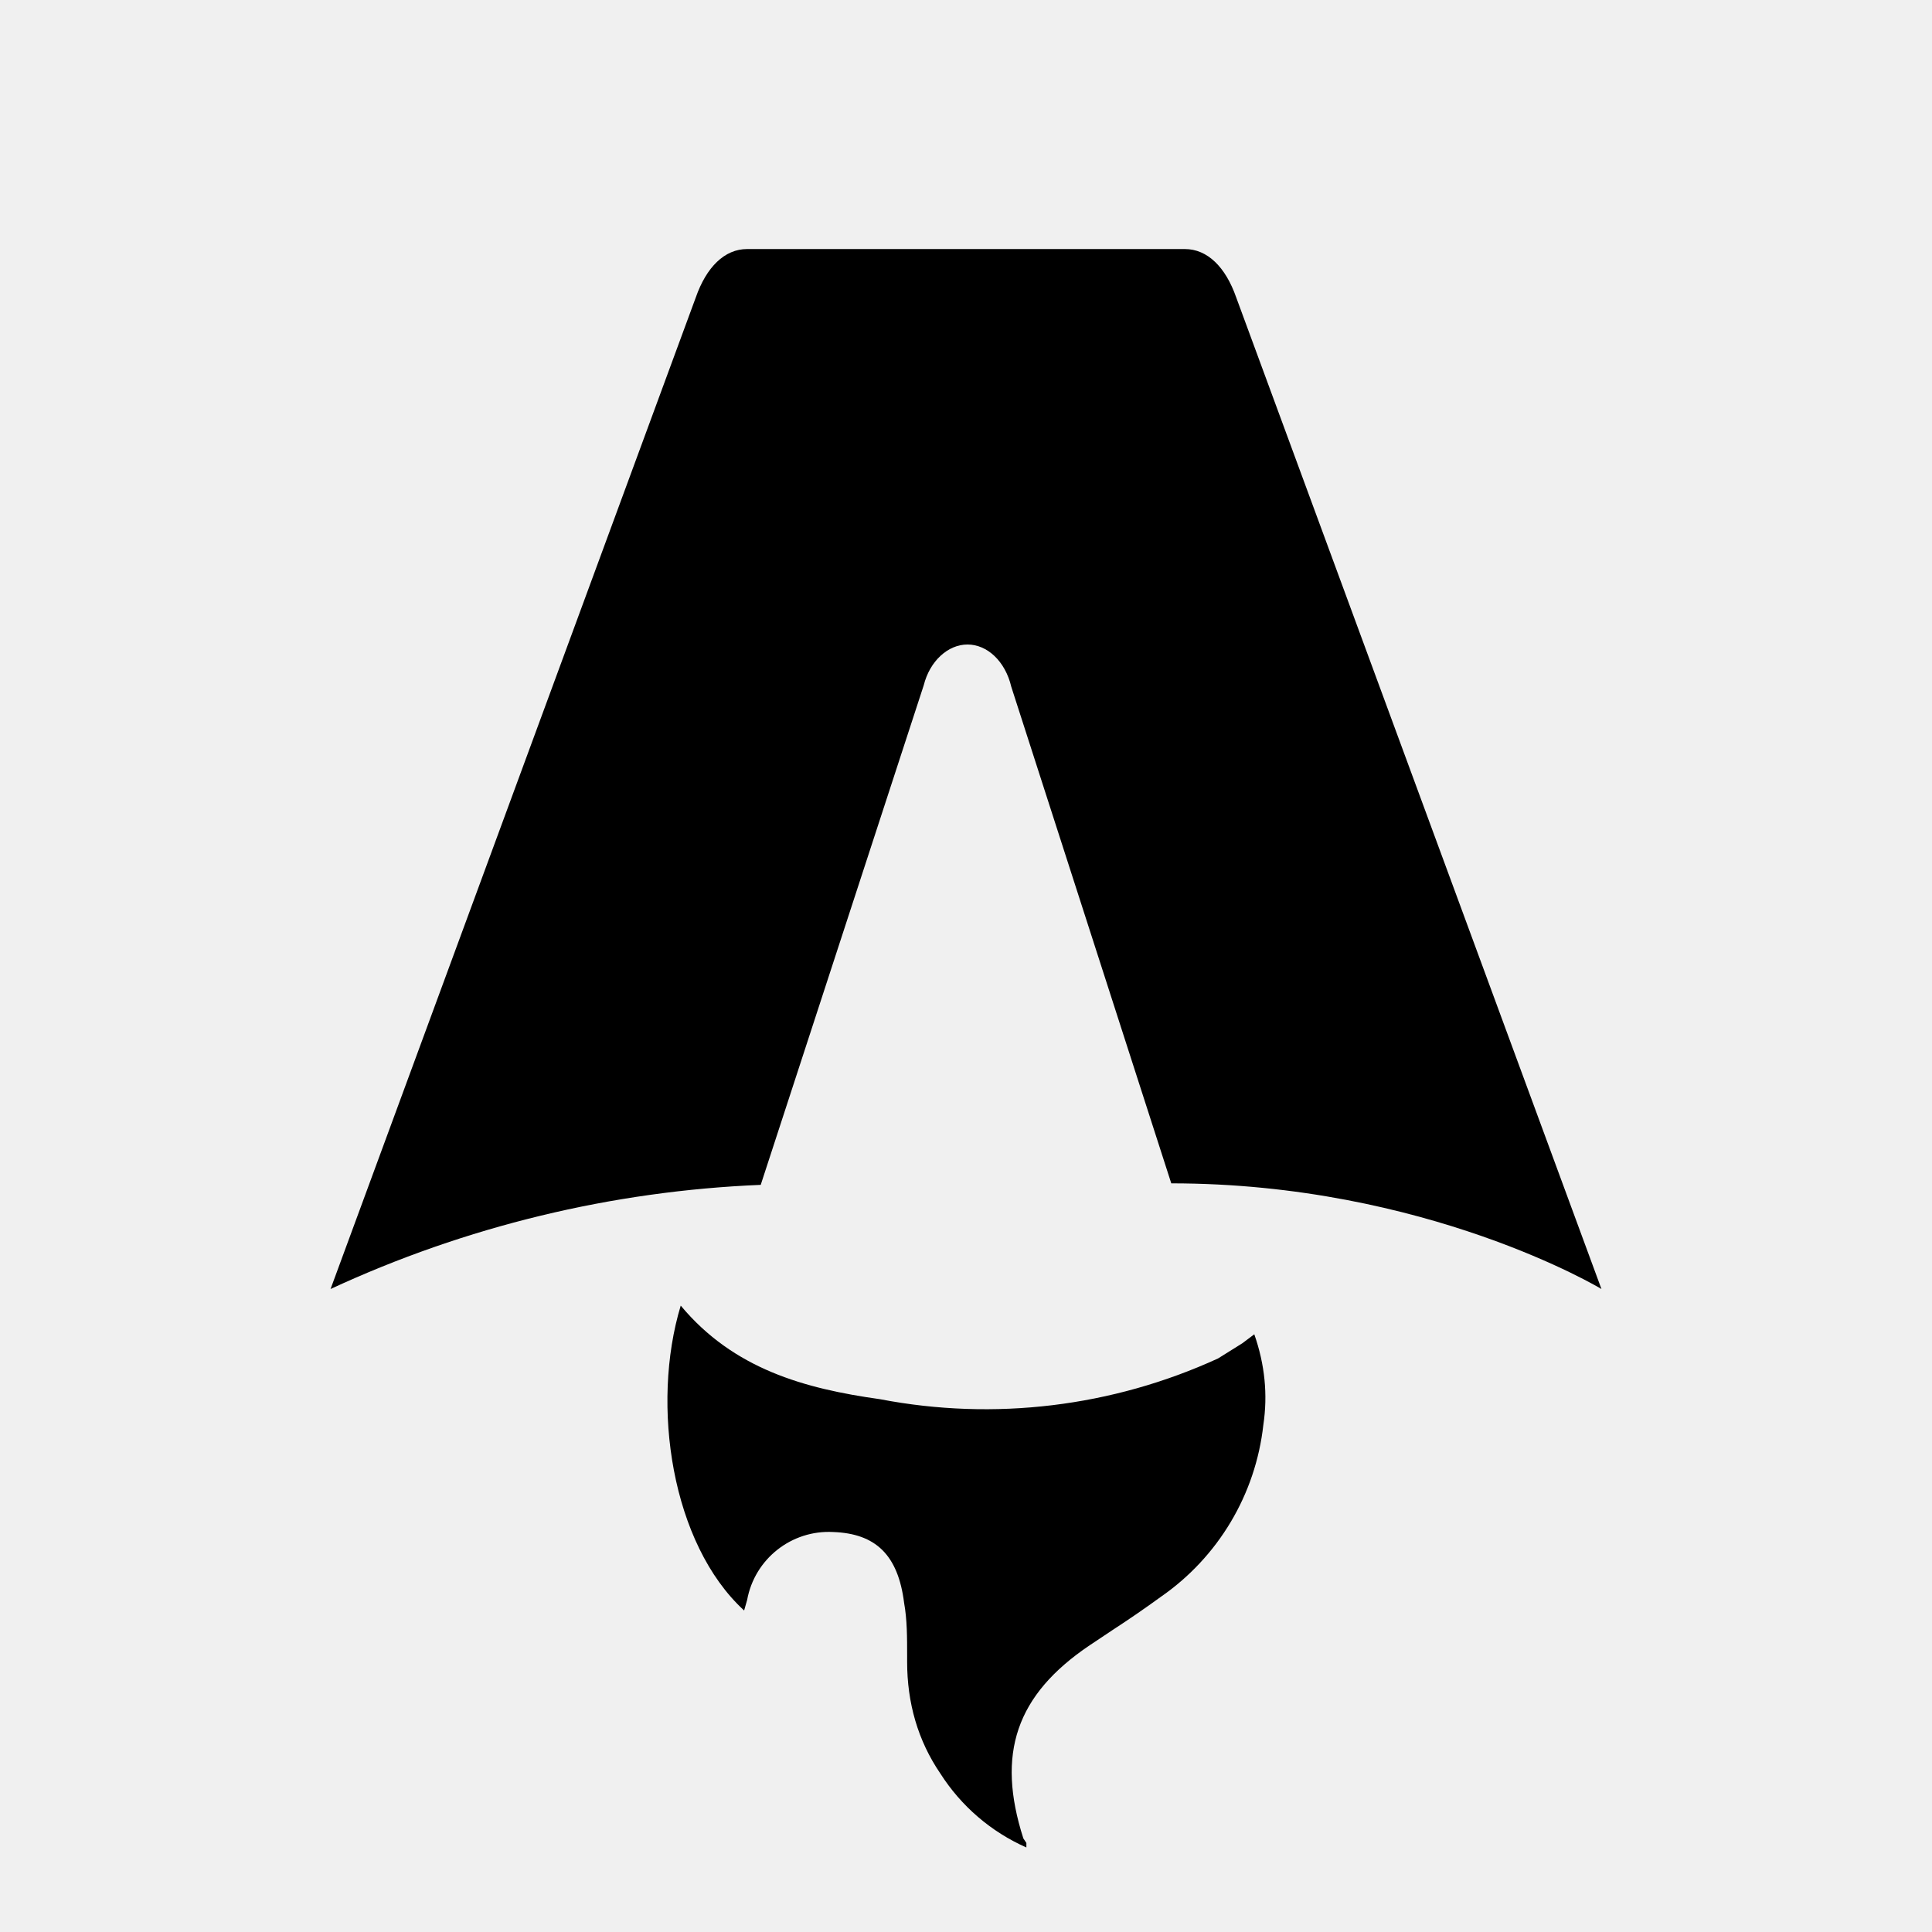
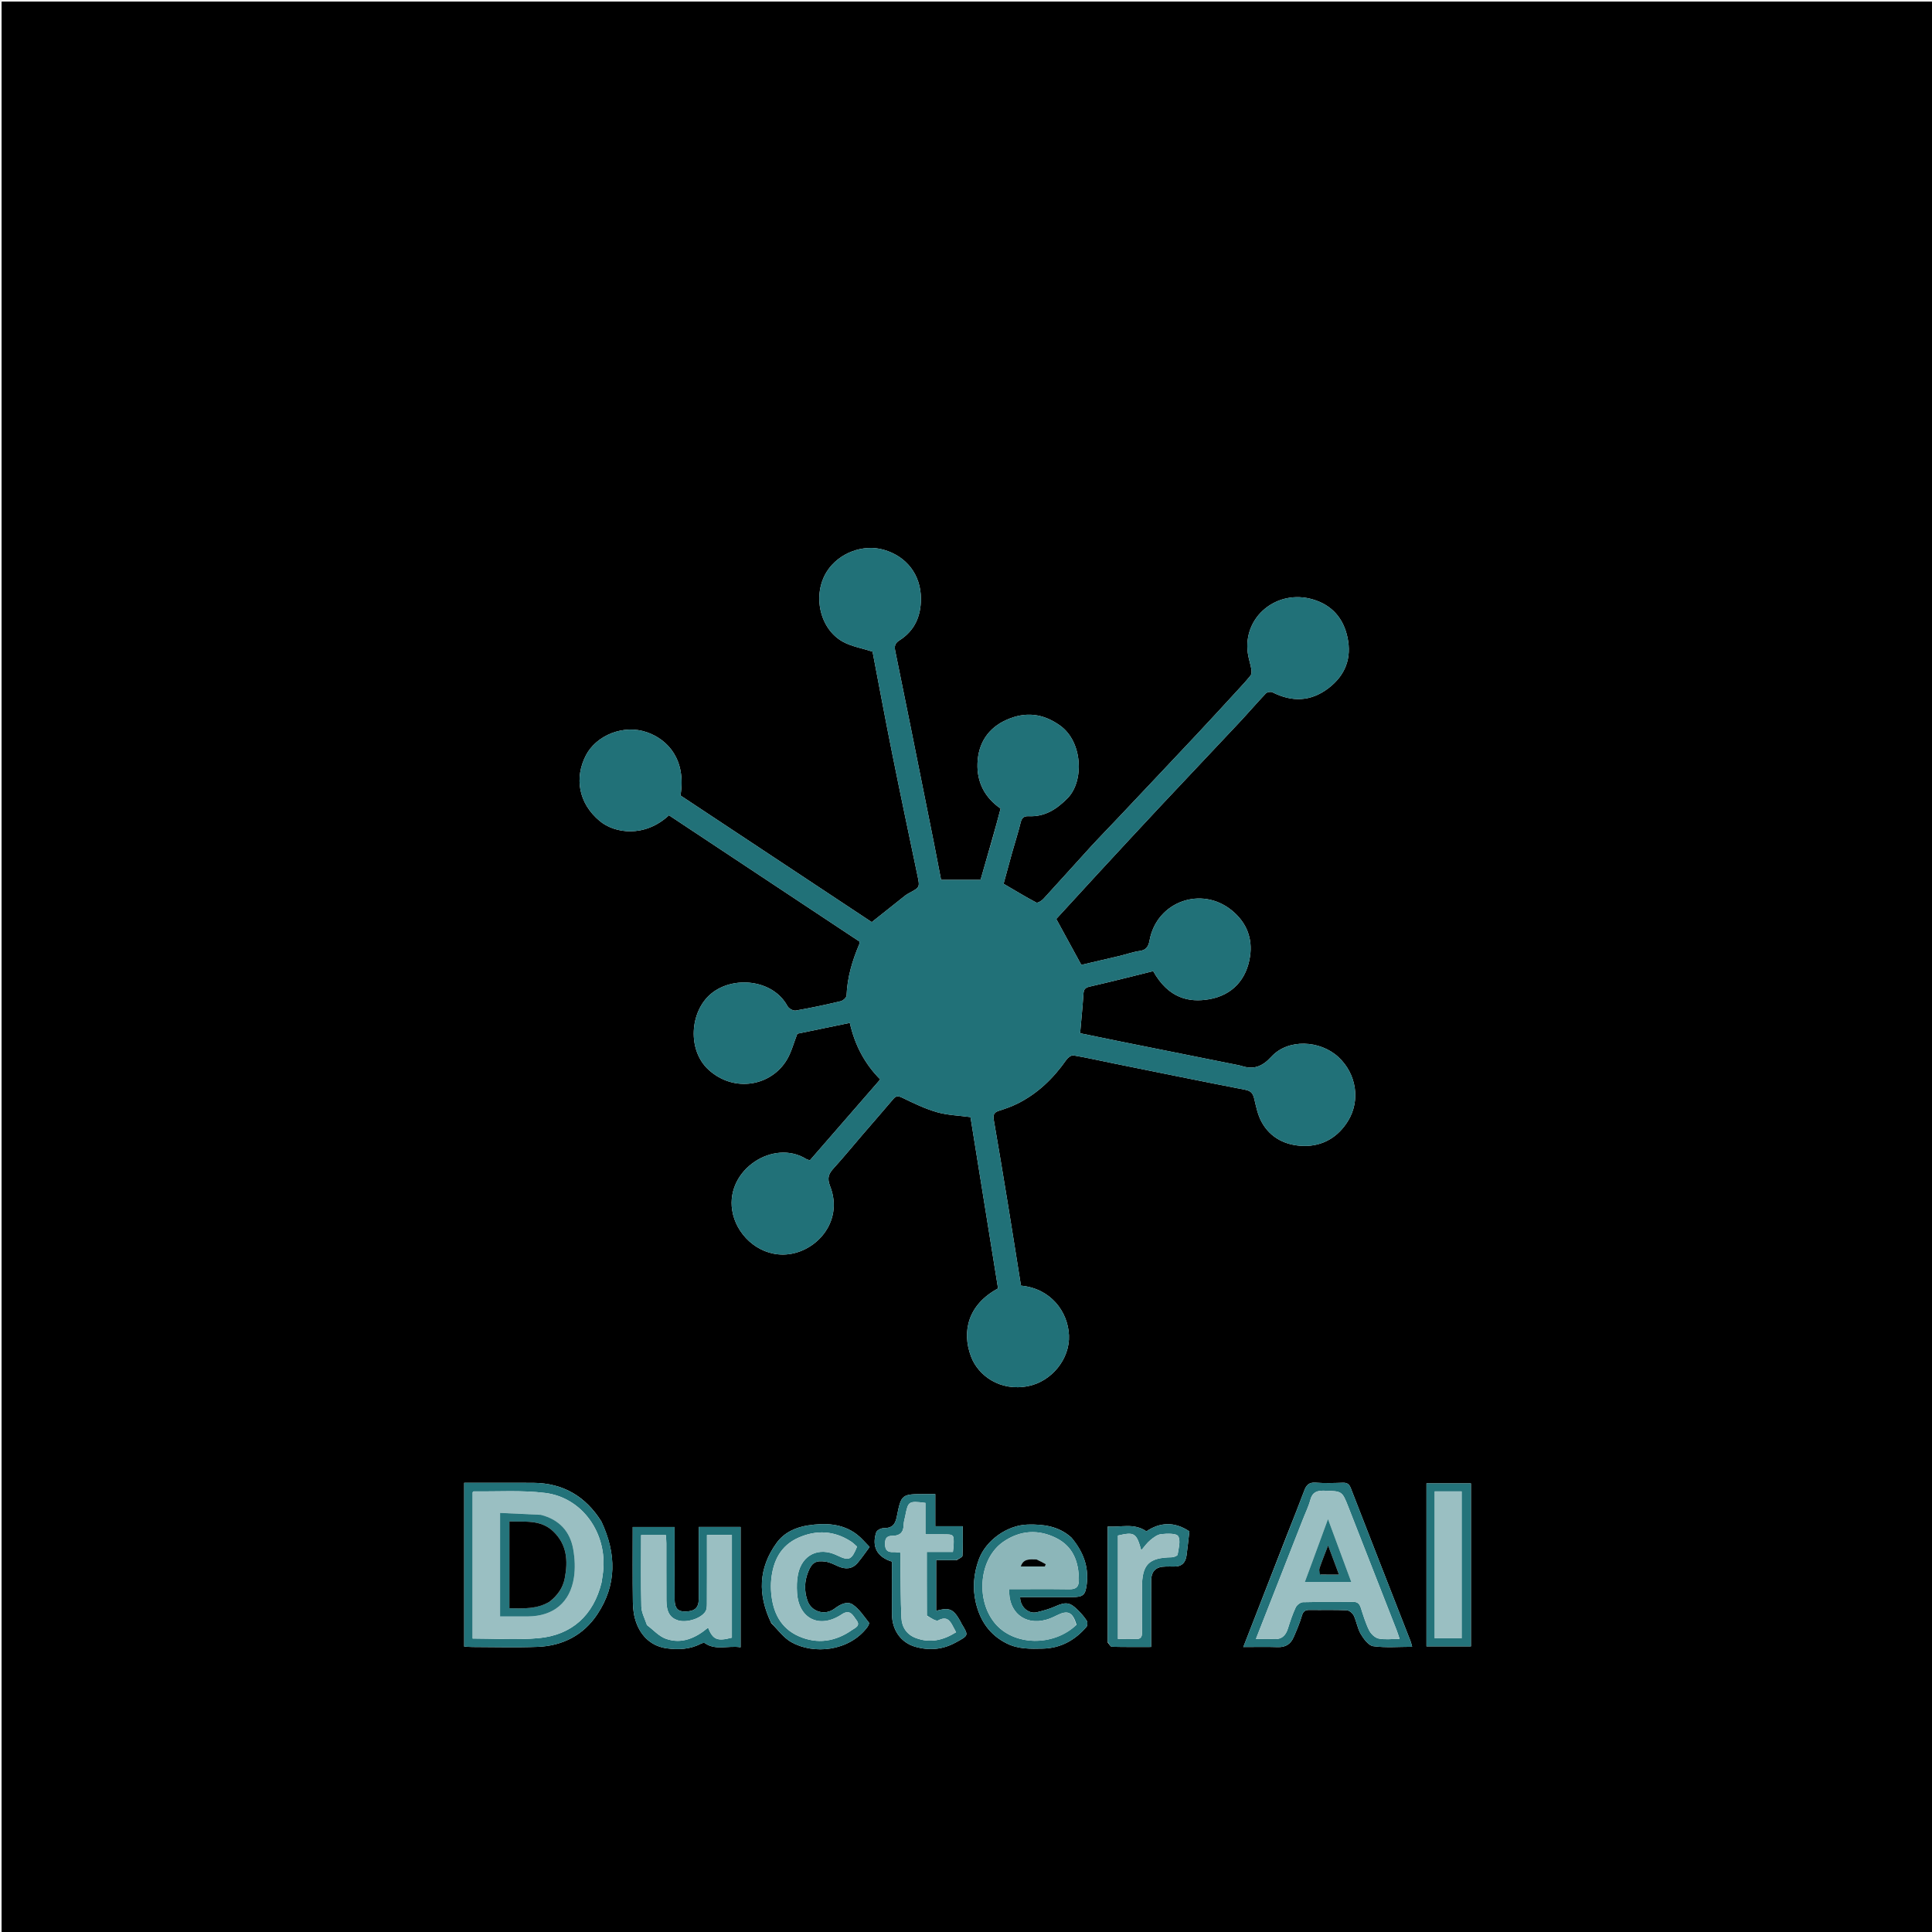
- <svg xmlns="http://www.w3.org/2000/svg" fill="none" viewBox="0 0 128 128">
-   <path d="M50.4 78.5a75.1 75.1 0 0 0-28.5 6.9l24.2-65.7c.7-2 1.9-3.2 3.4-3.2h29c1.5 0 2.7 1.2 3.4 3.2l24.2 65.7s-11.6-7-28.5-7L67 45.5c-.4-1.7-1.6-2.8-2.9-2.8-1.3 0-2.5 1.1-2.9 2.7L50.4 78.5Zm-1.1 28.2Zm-4.2-20.2c-2 6.6-.6 15.8 4.2 20.2a17.5 17.5 0 0 1 .2-.7 5.5 5.5 0 0 1 5.7-4.5c2.8.1 4.3 1.5 4.7 4.7.2 1.1.2 2.3.2 3.5v.4c0 2.7.7 5.2 2.2 7.4a13 13 0 0 0 5.7 4.9v-.3l-.2-.3c-1.8-5.6-.5-9.5 4.4-12.8l1.5-1a73 73 0 0 0 3.2-2.2 16 16 0 0 0 6.8-11.4c.3-2 .1-4-.6-6l-.8.6-1.6 1a37 37 0 0 1-22.4 2.7c-5-.7-9.7-2-13.2-6.2Z" />
-   <style>
-         path { fill: #000; }
-         @media (prefers-color-scheme: dark) {
-             path { fill: #FFF; }
-         }
-     </style>
+ <svg xmlns="http://www.w3.org/2000/svg" version="1.1" id="Layer_1" x="0px" y="0px" width="100%" viewBox="0 0 1200 1200" enable-background="new 0 0 1200 1200" xml:space="preserve">
+   <path fill="#000000" opacity="1" stroke="none" d=" M555,1201   C370,1201 185.5,1201 1,1201   C1,801 1,401 1,1   C401,1 801,1 1201,1   C1201,401 1201,801 1201,1201   C985.833,1201 770.667,1201 555,1201  M616.145,521.679   C613.73,530.117 611.314,538.556 609.041,546.496   C600.11,546.496 592.267,546.496 584.523,546.496   C582.987,538.558 581.529,530.817 579.985,523.093   C575.19,499.094 570.374,475.1 565.542,451.108   C562.394,435.48 559.208,419.859 556.034,404.236   C555.483,401.526 555.752,399.571 558.585,397.786   C568.026,391.841 572.033,382.832 572.004,371.843   C571.967,357.159 563.235,345.628 548.982,341.492   C536.042,337.737 520.928,343.468 513.64,354.893   C504.429,369.333 509.002,390.671 523.63,398.648   C528.938,401.543 535.26,402.58 541.95,404.733   C545.837,424.958 549.818,446.438 554.121,467.853   C559.206,493.157 564.544,518.41 569.827,543.674   C571.372,551.065 571.454,551.041 564.776,554.642   C563.915,555.107 563.046,555.593 562.283,556.197   C555.442,561.607 548.625,567.047 541.471,572.74   C502.125,546.689 462.36,520.363 422.665,494.082   C426.318,471.918 414.906,459.366 401.813,454.812   C387.185,449.723 370.372,456.772 363.96,469.072   C356.751,482.901 359.091,498.849 372.591,510.018   C381.802,517.64 400.336,520.464 415.511,506.391   C454.967,532.539 494.427,558.689 533.875,584.831   C533.824,585.449 533.907,585.991 533.724,586.42   C529.374,596.631 526.253,607.112 525.819,618.328   C525.77,619.591 523.64,621.514 522.174,621.861   C512.909,624.056 503.588,626.062 494.208,627.678   C492.674,627.942 489.924,626.416 489.14,624.961   C480.11,608.202 455.367,605.945 441.799,617.104   C428.321,628.187 426.832,652.409 440.159,664.494   C456.095,678.945 479.173,674.532 488.865,658.002   C491.617,653.308 492.991,647.806 495.238,642.059   C505.54,639.933 516.562,637.659 527.832,635.333   C530.963,649.235 537.159,660.813 546.723,670.452   C532.014,687.366 517.497,704.06 503.049,720.674   C502.017,720.331 501.34,720.24 500.812,719.91   C480.591,707.261 450.875,726.312 454.758,751.653   C457.016,766.391 470.27,779.325 486.409,779.235   C505.762,779.128 524.529,759.369 515.583,736.739   C513.487,731.438 514.839,728.855 518.025,725.362   C524.023,718.787 529.654,711.878 535.461,705.127   C541.921,697.617 548.457,690.171 554.849,682.604   C556.729,680.379 558.107,680.682 560.646,681.92   C567.563,685.294 574.608,688.683 581.967,690.795   C588.527,692.678 595.574,692.863 602.787,693.85   C608.466,729.143 614.197,764.764 619.911,800.277   C601.413,810.16 597.168,826.838 603.134,842.629   C607.564,854.354 621.101,864.413 638.603,860.945   C653.148,858.064 664.608,844.054 663.958,829.376   C663.306,814.663 652.613,800.254 634.137,798.539   C631.438,781.673 628.761,764.654 625.982,747.651   C623.143,730.287 620.26,712.929 617.251,695.593   C616.738,692.637 617.285,690.956 620.309,689.984   C624.221,688.727 628.153,687.375 631.823,685.554   C644.509,679.26 654.339,669.721 662.398,658.181   C663.316,656.867 665.447,655.304 666.733,655.522   C675.302,656.975 683.788,658.911 692.313,660.634   C719.376,666.103 746.427,671.635 773.531,676.899   C777.124,677.596 778.271,679.292 779.037,682.5   C780.199,687.363 781.215,692.477 783.56,696.798   C789.096,706.999 798.861,711.56 809.818,711.759   C821.544,711.972 831.134,706.319 837.349,696.124   C845.036,683.515 842.598,666.979 831.247,656.509   C819.917,646.058 800.061,645.028 789.684,656.329   C783.835,662.699 778.459,664.549 770.82,661.968   C770.355,661.811 769.864,661.726 769.38,661.629   C745.046,656.749 720.709,651.882 696.378,646.989   C687.604,645.224 678.844,643.397 670.879,641.763   C671.633,633.135 672.44,625.296 672.938,617.438   C673.112,614.697 673.811,613.485 676.771,612.813   C690.005,609.808 703.153,606.421 716.261,603.19   C725.757,620.143 738.542,622.809 751.005,620.652   C765.518,618.139 774.343,608.256 776.44,593.941   C778.05,582.95 774.408,573.136 765.22,565.565   C746.3,549.974 718.419,559.919 713.997,584.164   C713.349,587.722 712.064,590.074 707.956,590.642   C703.747,591.224 699.671,592.725 695.511,593.716   C687.132,595.713 678.735,597.637 671.627,599.292   C666.118,589.2 661.123,580.048 656.066,570.783   C664.465,561.629 673.282,551.96 682.164,542.352   C695.033,528.431 707.897,514.506 720.859,500.671   C737.151,483.281 753.572,466.012 769.869,448.626   C775.406,442.72 780.664,436.55 786.246,430.689   C787.032,429.864 789.282,429.458 790.29,429.969   C802.434,436.131 814.069,435.869 825.073,427.486   C835.609,419.46 839.717,408.83 836.937,395.84   C834.382,383.903 827.217,375.792 815.466,372.311   C793.312,365.749 771.9,382.916 775.033,405.653   C775.5,409.041 776.66,412.328 777.246,415.706   C777.465,416.97 777.421,418.728 776.703,419.628   C773.933,423.1 770.876,426.348 767.864,429.622   C759.799,438.388 751.759,447.178 743.607,455.863   C727.269,473.269 710.868,490.615 694.482,507.977   C688.673,514.132 682.745,520.178 677.029,526.418   C667.314,537.024 657.767,547.782 648.025,558.362   C646.945,559.535 644.495,561.023 643.629,560.567   C636.717,556.919 630.035,552.837 623.348,548.927   C625.074,542.602 626.764,536.262 628.538,529.944   C630.317,523.609 632.357,517.34 633.925,510.954   C634.652,507.994 635.911,506.812 638.983,506.958   C648.973,507.433 656.42,502.576 663.16,495.688   C673.429,485.194 672.534,460.775 658.456,450.677   C647.775,443.016 636.944,441.962 625.441,446.977   C613.797,452.054 607.575,461.608 607.133,474.167   C606.719,485.913 611.729,495.492 621.488,502.203   C619.796,508.601 618.163,514.776 616.145,521.679  M799.482,953.059   C790.482,976.162 781.483,999.264 772.24,1022.994   C779.837,1022.994 786.782,1022.824 793.714,1023.052   C798.511,1023.21 801.671,1021.123 803.484,1016.951   C805.384,1012.576 807.286,1008.16 808.614,1003.595   C809.437,1000.765 810.757,999.912 813.505,999.956   C821.161,1000.077 828.828,999.814 836.471,1000.153   C838.018,1000.221 840.132,1001.955 840.847,1003.462   C842.601,1007.156 843.143,1011.494 845.213,1014.949   C847.052,1018.018 850.041,1022.095 852.96,1022.49   C860.734,1023.542 868.744,1022.848 877.103,1022.848   C876.684,1021.333 876.513,1020.401 876.175,1019.535   C863.785,987.834 851.343,956.154 839.045,924.418   C838.029,921.798 836.741,920.865 834.001,920.953   C828.347,921.135 822.66,921.316 817.03,920.901   C813.078,920.61 811.389,922.454 810.17,925.667   C806.784,934.59 803.322,943.484 799.482,953.059  M459.998,991.5   C459.998,977.096 459.998,962.692 459.998,948.414   C450.85,948.414 442.613,948.414 434.003,948.414   C434.003,963.627 434.013,978.43 433.997,993.234   C433.992,998.634 431.549,1000.849 425.592,1000.947   C421.026,1001.022 419.058,998.874 419.021,993.373   C418.948,982.713 418.998,972.051 418.997,961.39   C418.997,957.11 418.997,952.831 418.997,948.458   C409.996,948.458 401.641,948.458 393.002,948.458   C393.002,964.394 392.857,979.878 393.098,995.356   C393.163,999.571 393.762,1004 395.21,1007.927   C398.444,1016.696 404.902,1022.581 414.259,1023.826   C421.27,1024.758 428.495,1024.485 435.121,1021.035   C435.903,1020.628 437.241,1020.207 437.779,1020.578   C444.694,1025.356 452.221,1021.924 459.998,1023.16   C459.998,1012.404 459.998,1002.452 459.998,991.5  M373.547,945.044   C363.759,929.452 349.803,921.156 331.259,921.018   C320.598,920.939 309.936,921.004 299.274,921.005   C295.67,921.005 292.065,921.005 288.313,921.005   C288.313,955.288 288.313,988.848 288.313,1022.723   C290.223,1022.824 291.845,1022.981 293.467,1022.984   C306.96,1023.004 320.47,1023.407 333.944,1022.889   C349.471,1022.291 362.414,1015.608 371.031,1002.628   C383.096,984.456 382.951,965.18 373.547,945.044  M594.263,968.987   C595.497,968.104 597.748,967.277 597.801,966.329   C598.13,960.408 597.967,954.461 597.967,947.962   C592.09,947.962 586.841,947.962 580.921,947.962   C580.921,941.034 580.921,934.657 580.921,928.01   C578.407,928.01 576.591,928.012 574.774,928.009   C560.006,927.991 559.798,927.949 556.963,942.272   C555.983,947.228 553.791,949.207 548.847,949.156   C547.272,949.14 544.671,950.446 544.257,951.71   C541.311,960.706 544.827,967.158 554.011,969.945   C554.011,980.82 553.967,991.799 554.024,1002.778   C554.073,1012.342 559.491,1020.323 568.636,1022.891   C577.11,1025.271 585.517,1024.641 593.551,1020.22   C601.66,1015.759 601.781,1015.985 597.242,1008.528   C596.986,1008.108 596.847,1007.617 596.605,1007.187   C592.124,999.252 589.936,998.286 581.47,1000.482   C581.47,990.099 581.47,979.716 581.47,968.99   C585.687,968.99 589.502,968.99 594.263,968.987  M479.098,1008.251   C483.187,1012.218 486.679,1017.242 491.478,1019.952   C505.337,1027.78 527.206,1025.704 538.582,1010.853   C539.227,1010.011 540.083,1008.316 539.746,1007.894   C536.607,1003.974 533.769,999.464 529.76,996.696   C526.133,994.193 521.797,996.545 518.361,999.14   C512.295,1003.723 503.885,1001.057 501.523,994.175   C499.426,988.061 499.642,982.212 501.941,976.385   C504.25,970.533 506.708,969.028 512.902,969.985   C515.543,970.393 518.077,971.719 520.566,972.837   C525.137,974.89 529.335,974.663 532.694,970.722   C535.336,967.622 537.617,964.216 540.132,960.848   C537.36,958.086 535.033,955.201 532.17,953.02   C523.085,946.101 512.306,945.871 501.877,947.455   C494.498,948.576 487.133,951.738 482.387,958.301   C471.077,973.941 470.481,990.447 479.098,1008.251  M665.479,955.018   C657.703,947.99 648.343,946.66 638.297,946.933   C625.57,947.278 612.24,956.773 607.914,968.739   C604.728,977.553 603.985,986.465 606.117,995.498   C608.763,1006.705 614.693,1015.499 625.372,1020.806   C632.558,1024.377 640.112,1024.15 647.722,1023.978   C658.814,1023.727 667.667,1018.783 674.775,1010.547   C675.465,1009.746 675.616,1007.65 675.055,1006.762   C673.579,1004.425 671.701,1002.297 669.753,1000.312   C664.566,995.027 661.975,994.831 655.205,997.861   C651.661,999.447 647.822,1000.471 644.029,1001.385   C638.763,1002.653 633.613,998.056 633.602,991.993   C644.414,991.993 655.229,992.004 666.044,991.988   C672.866,991.979 674.22,990.665 675.026,983.767   C676.287,972.972 672.774,963.734 665.479,955.018  M688.027,1020.2   C688.884,1021.12 689.721,1022.815 690.602,1022.838   C698.54,1023.045 706.485,1022.959 714.989,1022.959   C714.989,1020.586 714.989,1018.801 714.989,1017.016   C714.989,1005.356 714.955,993.696 715.004,982.036   C715.031,975.836 717.898,973.04 724.045,973.003   C725.711,972.994 727.379,972.936 729.042,972.997   C733.837,973.173 736.371,970.694 736.984,966.136   C737.656,961.143 738.171,956.13 738.749,951.166   C729.387,944.866 720.343,945.538 712.059,951.139   C704.188,945.732 696.116,948.796 688.013,948.147   C688.013,972.315 688.013,995.783 688.027,1020.2  M886.01,950.5   C886.01,974.566 886.01,998.631 886.01,1022.58   C895.818,1022.58 904.722,1022.58 913.632,1022.58   C913.632,988.609 913.632,955.048 913.632,921.332   C904.368,921.332 895.467,921.332 886.01,921.332   C886.01,930.929 886.01,940.214 886.01,950.5  z" />
+   <path fill="#217178" opacity="1" stroke="none" d=" M616.337,521.315   C618.163,514.776 619.796,508.601 621.488,502.203   C611.729,495.492 606.719,485.913 607.133,474.167   C607.575,461.608 613.797,452.054 625.441,446.977   C636.944,441.962 647.775,443.016 658.456,450.677   C672.534,460.775 673.429,485.194 663.16,495.688   C656.42,502.576 648.973,507.433 638.983,506.958   C635.911,506.812 634.652,507.994 633.925,510.954   C632.357,517.34 630.317,523.609 628.538,529.944   C626.764,536.262 625.074,542.602 623.348,548.927   C630.035,552.837 636.717,556.919 643.629,560.567   C644.495,561.023 646.945,559.535 648.025,558.362   C657.767,547.782 667.314,537.024 677.029,526.418   C682.745,520.178 688.673,514.132 694.482,507.977   C710.868,490.615 727.269,473.269 743.607,455.863   C751.759,447.178 759.799,438.388 767.864,429.622   C770.876,426.348 773.933,423.1 776.703,419.628   C777.421,418.728 777.465,416.97 777.246,415.706   C776.66,412.328 775.5,409.041 775.033,405.653   C771.9,382.916 793.312,365.749 815.466,372.311   C827.217,375.792 834.382,383.903 836.937,395.84   C839.717,408.83 835.609,419.46 825.073,427.486   C814.069,435.869 802.434,436.131 790.29,429.969   C789.282,429.458 787.032,429.864 786.246,430.689   C780.664,436.55 775.406,442.72 769.869,448.626   C753.572,466.012 737.151,483.281 720.859,500.671   C707.897,514.506 695.033,528.431 682.164,542.352   C673.282,551.96 664.465,561.629 656.066,570.783   C661.123,580.048 666.118,589.2 671.627,599.292   C678.735,597.637 687.132,595.713 695.511,593.716   C699.671,592.725 703.747,591.224 707.956,590.642   C712.064,590.074 713.349,587.722 713.997,584.164   C718.419,559.919 746.3,549.974 765.22,565.565   C774.408,573.136 778.05,582.95 776.44,593.941   C774.343,608.256 765.518,618.139 751.005,620.652   C738.542,622.809 725.757,620.143 716.261,603.19   C703.153,606.421 690.005,609.808 676.771,612.813   C673.811,613.485 673.112,614.697 672.938,617.438   C672.44,625.296 671.633,633.135 670.879,641.763   C678.844,643.397 687.604,645.224 696.378,646.989   C720.709,651.882 745.046,656.749 769.38,661.629   C769.864,661.726 770.355,661.811 770.82,661.968   C778.459,664.549 783.835,662.699 789.684,656.329   C800.061,645.028 819.917,646.058 831.247,656.509   C842.598,666.979 845.036,683.515 837.349,696.124   C831.134,706.319 821.544,711.972 809.818,711.759   C798.861,711.56 789.096,706.999 783.56,696.798   C781.215,692.477 780.199,687.363 779.037,682.5   C778.271,679.292 777.124,677.596 773.531,676.899   C746.427,671.635 719.376,666.103 692.313,660.634   C683.788,658.911 675.302,656.975 666.733,655.522   C665.447,655.304 663.316,656.867 662.398,658.181   C654.339,669.721 644.509,679.26 631.823,685.554   C628.153,687.375 624.221,688.727 620.309,689.984   C617.285,690.956 616.738,692.637 617.251,695.593   C620.26,712.929 623.143,730.287 625.982,747.651   C628.761,764.654 631.438,781.673 634.137,798.539   C652.613,800.254 663.306,814.663 663.958,829.376   C664.608,844.054 653.148,858.064 638.603,860.945   C621.101,864.413 607.564,854.354 603.134,842.629   C597.168,826.838 601.413,810.16 619.911,800.277   C614.197,764.764 608.466,729.143 602.787,693.85   C595.574,692.863 588.527,692.678 581.967,690.795   C574.608,688.683 567.563,685.294 560.646,681.92   C558.107,680.682 556.729,680.379 554.849,682.604   C548.457,690.171 541.921,697.617 535.461,705.127   C529.654,711.878 524.023,718.787 518.025,725.362   C514.839,728.855 513.487,731.438 515.583,736.739   C524.529,759.369 505.762,779.128 486.409,779.235   C470.27,779.325 457.016,766.391 454.758,751.653   C450.875,726.312 480.591,707.261 500.812,719.91   C501.34,720.24 502.017,720.331 503.049,720.674   C517.497,704.06 532.014,687.366 546.723,670.452   C537.159,660.813 530.963,649.235 527.832,635.333   C516.562,637.659 505.54,639.933 495.238,642.059   C492.991,647.806 491.617,653.308 488.865,658.002   C479.173,674.532 456.095,678.945 440.159,664.494   C426.832,652.409 428.321,628.187 441.799,617.104   C455.367,605.945 480.11,608.202 489.14,624.961   C489.924,626.416 492.674,627.942 494.208,627.678   C503.588,626.062 512.909,624.056 522.174,621.861   C523.64,621.514 525.77,619.591 525.819,618.328   C526.253,607.112 529.374,596.631 533.724,586.42   C533.907,585.991 533.824,585.449 533.875,584.831   C494.427,558.689 454.967,532.539 415.511,506.391   C400.336,520.464 381.802,517.64 372.591,510.018   C359.091,498.849 356.751,482.901 363.96,469.072   C370.372,456.772 387.185,449.723 401.813,454.812   C414.906,459.366 426.318,471.918 422.665,494.082   C462.36,520.363 502.125,546.689 541.471,572.74   C548.625,567.047 555.442,561.607 562.283,556.197   C563.046,555.593 563.915,555.107 564.776,554.642   C571.454,551.041 571.372,551.065 569.827,543.674   C564.544,518.41 559.206,493.157 554.121,467.853   C549.818,446.438 545.837,424.958 541.95,404.733   C535.26,402.58 528.938,401.543 523.63,398.648   C509.002,390.671 504.429,369.333 513.64,354.893   C520.928,343.468 536.042,337.737 548.982,341.492   C563.235,345.628 571.967,357.159 572.004,371.843   C572.033,382.832 568.026,391.841 558.585,397.786   C555.752,399.571 555.483,401.526 556.034,404.236   C559.208,419.859 562.394,435.48 565.542,451.108   C570.374,475.1 575.19,499.094 579.985,523.093   C581.529,530.817 582.987,538.558 584.523,546.496   C592.267,546.496 600.11,546.496 609.041,546.496   C611.314,538.556 613.73,530.117 616.337,521.315  z" />
+   <path fill="#237279" opacity="1" stroke="none" d=" M799.686,952.724   C803.322,943.484 806.784,934.59 810.17,925.667   C811.389,922.454 813.078,920.61 817.03,920.901   C822.66,921.316 828.347,921.135 834.001,920.953   C836.741,920.865 838.029,921.798 839.045,924.418   C851.343,956.154 863.785,987.834 876.175,1019.535   C876.513,1020.401 876.684,1021.333 877.103,1022.848   C868.744,1022.848 860.734,1023.542 852.96,1022.49   C850.041,1022.095 847.052,1018.018 845.213,1014.949   C843.143,1011.494 842.601,1007.156 840.847,1003.462   C840.132,1001.955 838.018,1000.221 836.471,1000.153   C828.828,999.814 821.161,1000.077 813.505,999.956   C810.757,999.912 809.437,1000.765 808.614,1003.595   C807.286,1008.16 805.384,1012.576 803.484,1016.951   C801.671,1021.123 798.511,1023.21 793.714,1023.052   C786.782,1022.824 779.837,1022.994 772.24,1022.994   C781.483,999.264 790.482,976.162 799.686,952.724  M808.948,944.475   C799.415,968.743 789.882,993.011 780.066,1017.998   C784.228,1017.998 787.538,1017.775 790.806,1018.049   C795.85,1018.473 798.513,1016.098 799.954,1011.503   C801.347,1007.062 802.818,1002.606 804.785,998.404   C805.489,996.898 807.714,995.197 809.288,995.152   C819.604,994.862 829.934,995.11 840.254,994.932   C843.155,994.882 844.379,996.048 845.208,998.598   C846.751,1003.343 848.182,1008.187 850.394,1012.624   C851.49,1014.82 853.997,1017.251 856.253,1017.723   C860.21,1018.552 864.465,1017.955 869.334,1017.955   C868.546,1015.66 868.033,1013.967 867.39,1012.324   C857.448,986.911 847.484,961.506 837.538,936.093   C833.587,925.998 833.596,926.215 822.514,925.895   C817.88,925.761 815.144,926.862 813.862,931.644   C812.749,935.796 810.784,939.719 808.948,944.475  z" />
+   <path fill="#227279" opacity="1" stroke="none" d=" M459.998,992   C459.998,1002.452 459.998,1012.404 459.998,1023.16   C452.221,1021.924 444.694,1025.356 437.779,1020.578   C437.241,1020.207 435.903,1020.628 435.121,1021.035   C428.495,1024.485 421.27,1024.758 414.259,1023.826   C404.902,1022.581 398.444,1016.696 395.21,1007.927   C393.762,1004 393.163,999.571 393.098,995.356   C392.857,979.878 393.002,964.394 393.002,948.458   C401.641,948.458 409.996,948.458 418.997,948.458   C418.997,952.831 418.997,957.11 418.997,961.39   C418.998,972.051 418.948,982.713 419.021,993.373   C419.058,998.874 421.026,1001.022 425.592,1000.947   C431.549,1000.849 433.992,998.634 433.997,993.234   C434.013,978.43 434.003,963.627 434.003,948.414   C442.613,948.414 450.85,948.414 459.998,948.414   C459.998,962.692 459.998,977.096 459.998,992  M401.898,1009.438   C405.799,1012.339 409.303,1016.372 413.683,1017.91   C423.453,1021.34 432.135,1017.406 439.798,1010.969   C442.837,1018.494 445.541,1019.555 454.589,1017.174   C454.589,995.991 454.589,974.775 454.589,953.393   C449.359,953.393 444.487,953.393 439.105,953.393   C439.105,955.583 439.105,957.38 439.105,959.177   C439.105,971.498 439.135,983.82 439.068,996.141   C439.059,997.742 438.993,999.613 438.199,1000.89   C435.414,1005.369 426.39,1008.123 421.055,1006.422   C416.143,1004.856 413.961,1001.221 413.921,994.077   C413.855,982.256 413.91,970.434 413.881,958.612   C413.877,956.852 413.69,955.093 413.596,953.479   C408.108,953.479 403.227,953.479 398.206,953.479   C398.206,968.602 397.991,983.247 398.357,997.878   C398.449,1001.544 400.409,1005.164 401.898,1009.438  z" />
+   <path fill="#227279" opacity="1" stroke="none" d=" M373.732,945.368   C382.951,965.18 383.096,984.456 371.031,1002.628   C362.414,1015.608 349.471,1022.291 333.944,1022.889   C320.47,1023.407 306.96,1023.004 293.467,1022.984   C291.845,1022.981 290.223,1022.824 288.313,1022.723   C288.313,988.848 288.313,955.288 288.313,921.005   C292.065,921.005 295.67,921.005 299.274,921.005   C309.936,921.004 320.598,920.939 331.259,921.018   C349.803,921.156 363.759,929.452 373.732,945.368  M373.645,982.894   C373.958,980.753 374.327,978.618 374.574,976.47   C377.334,952.466 361.794,930.149 338.591,927.286   C323.99,925.485 309.039,926.527 294.245,926.325   C294.003,926.322 293.756,926.725 293.565,926.891   C293.565,957.166 293.565,987.386 293.565,1017.715   C307.474,1017.715 321.033,1018.689 334.397,1017.49   C355.197,1015.625 368.663,1003.202 373.645,982.894  z" />
+   <path fill="#24737A" opacity="1" stroke="none" d=" M593.79,968.988   C589.502,968.99 585.687,968.99 581.47,968.99   C581.47,979.716 581.47,990.099 581.469,1000.484   C589.936,998.286 592.124,999.252 596.605,1007.187   C596.847,1007.617 596.986,1008.108 597.242,1008.528   C601.781,1015.985 601.66,1015.759 593.551,1020.22   C585.517,1024.641 577.11,1025.271 568.636,1022.891   C559.491,1020.323 554.073,1012.342 554.024,1002.778   C553.967,991.799 554.011,980.82 554.011,969.945   C544.827,967.158 541.311,960.706 544.257,951.71   C544.671,950.446 547.272,949.14 548.847,949.156   C553.791,949.207 555.983,947.228 556.963,942.272   C559.798,927.949 560.006,927.991 574.774,928.009   C576.591,928.012 578.407,928.01 580.921,928.01   C580.921,934.657 580.921,941.034 580.921,947.962   C586.841,947.962 592.09,947.962 597.967,947.962   C597.967,954.461 598.13,960.408 597.801,966.329   C597.748,967.277 595.497,968.104 593.79,968.988  M575.65,1003.401   C575.65,990.482 575.65,977.563 575.65,963.933   C581.005,963.933 586.393,963.933 591.866,963.933   C592.07,962.104 592.275,960.969 592.312,959.828   C592.534,953.014 592.521,953.012 585.621,953.004   C582.206,953.001 578.792,953.004 574.802,953.004   C574.802,945.873 574.802,939.625 574.802,933.477   C564.365,932.167 564.053,932.382 562.26,941.641   C561.912,943.438 561.288,945.236 561.281,947.036   C561.261,951.86 558.764,953.964 554.203,953.932   C550.305,953.905 549.619,956.098 549.729,959.445   C549.843,962.935 551.465,964.188 554.746,964.023   C556.024,963.958 557.318,964.22 559.261,964.391   C559.261,966.913 559.232,969.194 559.266,971.475   C559.432,982.628 559.381,993.791 559.891,1004.929   C560.151,1010.606 563.156,1015.191 568.638,1017.316   C577.565,1020.777 585.838,1018.853 593.837,1013.809   C593.066,1012.365 592.501,1011.356 591.982,1010.325   C590.023,1006.438 587.973,1003.688 582.773,1006.43   C581.319,1007.197 578.3,1004.998 575.65,1003.401  z" />
+   <path fill="#24737A" opacity="1" stroke="none" d=" M478.988,1007.897   C470.481,990.447 471.077,973.941 482.387,958.301   C487.133,951.738 494.498,948.576 501.877,947.455   C512.306,945.871 523.085,946.101 532.17,953.02   C535.033,955.201 537.36,958.086 540.132,960.848   C537.617,964.216 535.336,967.622 532.694,970.722   C529.335,974.663 525.137,974.89 520.566,972.837   C518.077,971.719 515.543,970.393 512.902,969.985   C506.708,969.028 504.25,970.533 501.941,976.385   C499.642,982.212 499.426,988.061 501.523,994.175   C503.885,1001.057 512.295,1003.723 518.361,999.14   C521.797,996.545 526.133,994.193 529.76,996.696   C533.769,999.464 536.607,1003.974 539.746,1007.894   C540.083,1008.316 539.227,1010.011 538.582,1010.853   C527.206,1025.704 505.337,1027.78 491.478,1019.952   C486.679,1017.242 483.187,1012.218 478.988,1007.897  M522.458,1002.952   C508.947,1011.79 496.072,1005.436 495.065,989.298   C494.828,985.511 494.884,981.577 495.638,977.881   C498.148,965.583 508.653,960.597 519.925,966.062   C527.365,969.669 528.934,969.022 532.327,960.645   C531.184,959.661 530.045,958.442 528.691,957.55   C518.211,950.648 507.062,950.127 495.851,955.123   C484.858,960.022 480.189,969.525 479.034,981.011   C478.752,983.814 478.763,986.687 479.01,989.495   C480.053,1001.364 484.752,1011.27 496.094,1016.292   C507.637,1021.404 518.917,1019.665 529.198,1012.432   C531.037,1011.139 534.705,1009.865 531.996,1006.345   C529.796,1003.486 528.08,998.998 522.458,1002.952  z" />
+   <path fill="#23737A" opacity="1" stroke="none" d=" M665.74,955.27   C672.774,963.734 676.287,972.972 675.026,983.767   C674.22,990.665 672.866,991.979 666.044,991.988   C655.229,992.004 644.414,991.993 633.602,991.993   C633.613,998.056 638.763,1002.653 644.029,1001.385   C647.822,1000.471 651.661,999.447 655.205,997.861   C661.975,994.831 664.566,995.027 669.753,1000.312   C671.701,1002.297 673.579,1004.425 675.055,1006.762   C675.616,1007.65 675.465,1009.746 674.775,1010.547   C667.667,1018.783 658.814,1023.727 647.722,1023.978   C640.112,1024.15 632.558,1024.377 625.372,1020.806   C614.693,1015.499 608.763,1006.705 606.117,995.498   C603.985,986.465 604.728,977.553 607.914,968.739   C612.24,956.773 625.57,947.278 638.297,946.933   C648.343,946.66 657.703,947.99 665.74,955.27  M668.639,1009.127   C666.225,1001.192 663.246,999.861 656.222,1003.425   C654.158,1004.472 651.996,1005.427 649.774,1006.049   C636.523,1009.757 626.106,1001.299 626.86,987.051   C639.288,987.051 651.747,986.933 664.202,987.115   C668.551,987.178 670.125,985.47 670.103,981.229   C670.046,970.113 666.532,960.664 656.259,955.42   C645.017,949.682 633.573,950.44 623.135,957.659   C608.227,967.97 605.777,993.512 617.966,1008.238   C629.559,1022.246 654.169,1022.965 668.639,1009.127  z" />
+   <path fill="#25747B" opacity="1" stroke="none" d=" M688.02,1019.725   C688.013,995.783 688.013,972.315 688.013,948.147   C696.116,948.796 704.188,945.732 712.059,951.139   C720.343,945.538 729.387,944.866 738.749,951.166   C738.171,956.13 737.656,961.143 736.984,966.136   C736.371,970.694 733.837,973.173 729.042,972.997   C727.379,972.936 725.711,972.994 724.045,973.003   C717.898,973.04 715.031,975.836 715.004,982.036   C714.955,993.696 714.989,1005.356 714.989,1017.016   C714.989,1018.801 714.989,1020.586 714.989,1022.959   C706.485,1022.959 698.54,1023.045 690.602,1022.838   C689.721,1022.815 688.884,1021.12 688.02,1019.725  M709.302,988.551   C709.301,987.719 709.301,986.888 709.301,986.057   C709.302,971.694 713.494,967.493 727.8,967.258   C729.078,967.237 731.333,966.353 731.442,965.619   C732.015,961.753 733.434,956.991 731.779,954.171   C730.665,952.272 724.885,952.509 721.302,952.871   C718.905,953.113 716.465,954.969 714.472,956.62   C712.368,958.361 710.773,960.717 708.863,962.91   C705.84,952.112 704.623,951.357 694.361,953.754   C694.361,975.044 694.361,996.35 694.361,1017.981   C698.332,1017.981 701.818,1017.834 705.285,1018.025   C708.343,1018.193 709.378,1016.959 709.334,1013.979   C709.214,1005.833 709.299,997.684 709.302,988.551  z" />
+   <path fill="#24737A" opacity="1" stroke="none" d=" M886.01,950   C886.01,940.214 886.01,930.929 886.01,921.332   C895.467,921.332 904.368,921.332 913.632,921.332   C913.632,955.048 913.632,988.609 913.632,1022.58   C904.722,1022.58 895.818,1022.58 886.01,1022.58   C886.01,998.631 886.01,974.566 886.01,950  M891.135,955.5   C891.135,976.218 891.135,996.935 891.135,1017.567   C897.32,1017.567 902.556,1017.567 907.839,1017.567   C907.839,986.945 907.839,956.75 907.839,926.347   C902.206,926.347 896.983,926.347 891.135,926.347   C891.135,935.949 891.135,945.224 891.135,955.5  z" />
+   <path fill="#9ABFC2" opacity="1" stroke="none" d=" M809.072,944.109   C810.784,939.719 812.749,935.796 813.862,931.644   C815.144,926.862 817.88,925.761 822.514,925.895   C833.596,926.215 833.587,925.998 837.538,936.093   C847.484,961.506 857.448,986.911 867.39,1012.324   C868.033,1013.967 868.546,1015.66 869.334,1017.955   C864.465,1017.955 860.21,1018.552 856.253,1017.723   C853.997,1017.251 851.49,1014.82 850.394,1012.624   C848.182,1008.187 846.751,1003.343 845.208,998.598   C844.379,996.048 843.155,994.882 840.254,994.932   C829.934,995.11 819.604,994.862 809.288,995.152   C807.714,995.197 805.489,996.898 804.785,998.404   C802.818,1002.606 801.347,1007.062 799.954,1011.503   C798.513,1016.098 795.85,1018.473 790.806,1018.049   C787.538,1017.775 784.228,1017.998 780.066,1017.998   C789.882,993.011 799.415,968.743 809.072,944.109  M814.704,971.181   C813.341,974.85 811.977,978.518 810.477,982.556   C820.46,982.556 829.572,982.556 839.284,982.556   C834.396,969.353 829.728,956.745 824.84,943.54   C821.351,953.036 818.153,961.74 814.704,971.181  z" />
+   <path fill="#9ABFC2" opacity="1" stroke="none" d=" M401.704,1009.121   C400.409,1005.164 398.449,1001.544 398.357,997.878   C397.991,983.247 398.206,968.602 398.206,953.479   C403.227,953.479 408.108,953.479 413.596,953.479   C413.69,955.093 413.877,956.852 413.881,958.612   C413.91,970.434 413.855,982.256 413.921,994.077   C413.961,1001.221 416.143,1004.856 421.055,1006.422   C426.39,1008.123 435.414,1005.369 438.199,1000.89   C438.993,999.613 439.059,997.742 439.068,996.141   C439.135,983.82 439.105,971.498 439.105,959.177   C439.105,957.38 439.105,955.583 439.105,953.393   C444.487,953.393 449.359,953.393 454.589,953.393   C454.589,974.775 454.589,995.991 454.589,1017.174   C445.541,1019.555 442.837,1018.494 439.798,1010.969   C432.135,1017.406 423.453,1021.34 413.683,1017.91   C409.303,1016.372 405.799,1012.339 401.704,1009.121  z" />
+   <path fill="#9ABFC2" opacity="1" stroke="none" d=" M373.525,983.297   C368.663,1003.202 355.197,1015.625 334.397,1017.49   C321.033,1018.689 307.474,1017.715 293.565,1017.715   C293.565,987.386 293.565,957.166 293.565,926.891   C293.756,926.725 294.003,926.322 294.245,926.325   C309.039,926.527 323.99,925.485 338.591,927.286   C361.794,930.149 377.334,952.466 374.574,976.47   C374.327,978.618 373.958,980.753 373.525,983.297  M335.498,940.793   C327.279,940.434 319.06,940.075 310.615,939.706   C310.615,961.666 310.615,982.558 310.615,1004.009   C316.604,1004.009 322.228,1004.044 327.852,1004.002   C343.728,1003.881 354.158,995.386 356.502,979.73   C357.348,974.082 357.051,968.041 356.069,962.389   C354.137,951.259 347.478,943.884 335.498,940.793  z" />
+   <path fill="#9ABFC2" opacity="1" stroke="none" d=" M575.825,1003.78   C578.3,1004.998 581.319,1007.197 582.773,1006.43   C587.973,1003.688 590.023,1006.438 591.982,1010.325   C592.501,1011.356 593.066,1012.365 593.837,1013.809   C585.838,1018.853 577.565,1020.777 568.638,1017.316   C563.156,1015.191 560.151,1010.606 559.891,1004.929   C559.381,993.791 559.432,982.628 559.266,971.475   C559.232,969.194 559.261,966.913 559.261,964.391   C557.318,964.22 556.024,963.958 554.746,964.023   C551.465,964.188 549.843,962.935 549.729,959.445   C549.619,956.098 550.305,953.905 554.203,953.932   C558.764,953.964 561.261,951.86 561.281,947.036   C561.288,945.236 561.912,943.438 562.26,941.641   C564.053,932.382 564.365,932.167 574.802,933.477   C574.802,939.625 574.802,945.873 574.802,953.004   C578.792,953.004 582.206,953.001 585.621,953.004   C592.521,953.012 592.534,953.014 592.312,959.828   C592.275,960.969 592.07,962.104 591.866,963.933   C586.393,963.933 581.005,963.933 575.65,963.933   C575.65,977.563 575.65,990.482 575.825,1003.78  z" />
+   <path fill="#9ABFC2" opacity="1" stroke="none" d=" M522.761,1002.737   C528.08,998.998 529.796,1003.486 531.996,1006.345   C534.705,1009.865 531.037,1011.139 529.198,1012.432   C518.917,1019.665 507.637,1021.404 496.094,1016.292   C484.752,1011.27 480.053,1001.364 479.01,989.495   C478.763,986.687 478.752,983.814 479.034,981.011   C480.189,969.525 484.858,960.022 495.851,955.123   C507.062,950.127 518.211,950.648 528.691,957.55   C530.045,958.442 531.184,959.661 532.327,960.645   C528.934,969.022 527.365,969.669 519.925,966.062   C508.653,960.597 498.148,965.583 495.638,977.881   C494.884,981.577 494.828,985.511 495.065,989.298   C496.072,1005.436 508.947,1011.79 522.761,1002.737  z" />
+   <path fill="#8CB6B9" opacity="1" stroke="none" d=" M668.438,1009.417   C654.169,1022.965 629.559,1022.246 617.966,1008.238   C605.777,993.512 608.227,967.97 623.135,957.659   C633.573,950.44 645.017,949.682 656.259,955.42   C666.532,960.664 670.046,970.113 670.103,981.229   C670.125,985.47 668.551,987.178 664.202,987.115   C651.747,986.933 639.288,987.051 626.86,987.051   C626.106,1001.299 636.523,1009.757 649.774,1006.049   C651.996,1005.427 654.158,1004.472 656.222,1003.425   C663.246,999.861 666.225,1001.192 668.438,1009.417  M643.32,968.617   C639.581,968.507 635.651,967.981 634.018,972.974   C639.13,972.974 644.054,972.974 648.978,972.974   C649.166,972.501 649.354,972.027 649.543,971.554   C647.771,970.572 646,969.589 643.32,968.617  z" />
+   <path fill="#9BBFC2" opacity="1" stroke="none" d=" M709.302,989.043   C709.299,997.684 709.214,1005.833 709.334,1013.979   C709.378,1016.959 708.343,1018.193 705.285,1018.025   C701.818,1017.834 698.332,1017.981 694.361,1017.981   C694.361,996.35 694.361,975.044 694.361,953.754   C704.623,951.357 705.84,952.112 708.863,962.91   C710.773,960.717 712.368,958.361 714.472,956.62   C716.465,954.969 718.905,953.113 721.302,952.871   C724.885,952.509 730.665,952.272 731.779,954.171   C733.434,956.991 732.015,961.753 731.442,965.619   C731.333,966.353 729.078,967.237 727.8,967.258   C713.494,967.493 709.302,971.694 709.301,986.057   C709.301,986.888 709.301,987.719 709.302,989.043  z" />
+   <path fill="#9ABFC2" opacity="1" stroke="none" d=" M891.135,955   C891.135,945.224 891.135,935.949 891.135,926.347   C896.983,926.347 902.206,926.347 907.839,926.347   C907.839,956.75 907.839,986.945 907.839,1017.567   C902.556,1017.567 897.32,1017.567 891.135,1017.567   C891.135,996.935 891.135,976.218 891.135,955  z" />
+   <path fill="#24737A" opacity="1" stroke="none" d=" M814.83,970.812   C818.153,961.74 821.351,953.036 824.84,943.54   C829.728,956.745 834.396,969.353 839.284,982.556   C829.572,982.556 820.46,982.556 810.477,982.556   C811.977,978.518 813.341,974.85 814.83,970.812  M820.395,977.99   C823.978,977.99 827.562,977.99 831.652,977.99   C829.419,971.996 827.408,966.599 824.908,959.891   C822.797,965.421 821.051,969.711 819.559,974.088   C819.171,975.228 819.573,976.638 820.395,977.99  z" />
+   <path fill="#25747B" opacity="1" stroke="none" d=" M335.909,940.874   C347.478,943.884 354.137,951.259 356.069,962.389   C357.051,968.041 357.348,974.082 356.502,979.73   C354.158,995.386 343.728,1003.881 327.852,1004.002   C322.228,1004.044 316.604,1004.009 310.615,1004.009   C310.615,982.558 310.615,961.666 310.615,939.706   C319.06,940.075 327.279,940.434 335.909,940.874  M341.862,994.566   C346.424,990.791 349.626,986.251 350.784,980.268   C352.887,969.407 352.174,959.309 343.611,951.157   C335.788,943.71 326.02,945.374 316.399,944.983   C316.399,963.279 316.399,980.962 316.399,998.931   C325.195,999.064 333.59,999.559 341.862,994.566  z" />
+   <path fill="#000000" opacity="1" stroke="none" d=" M643.774,968.612   C646,969.589 647.771,970.572 649.543,971.554   C649.354,972.027 649.166,972.501 648.978,972.974   C644.054,972.974 639.13,972.974 634.018,972.974   C635.651,967.981 639.581,968.507 643.774,968.612  z" />
+   <path fill="#000000" opacity="1" stroke="none" d=" M820.004,977.957   C819.573,976.638 819.171,975.228 819.559,974.088   C821.051,969.711 822.797,965.421 824.908,959.891   C827.408,966.599 829.419,971.996 831.652,977.99   C827.562,977.99 823.978,977.99 820.004,977.957  z" />
+   <path fill="#000000" opacity="1" stroke="none" d=" M341.531,994.739   C333.59,999.559 325.195,999.064 316.399,998.931   C316.399,980.962 316.399,963.279 316.399,944.983   C326.02,945.374 335.788,943.71 343.611,951.157   C352.174,959.309 352.887,969.407 350.784,980.268   C349.626,986.251 346.424,990.791 341.531,994.739  z" />
</svg>
